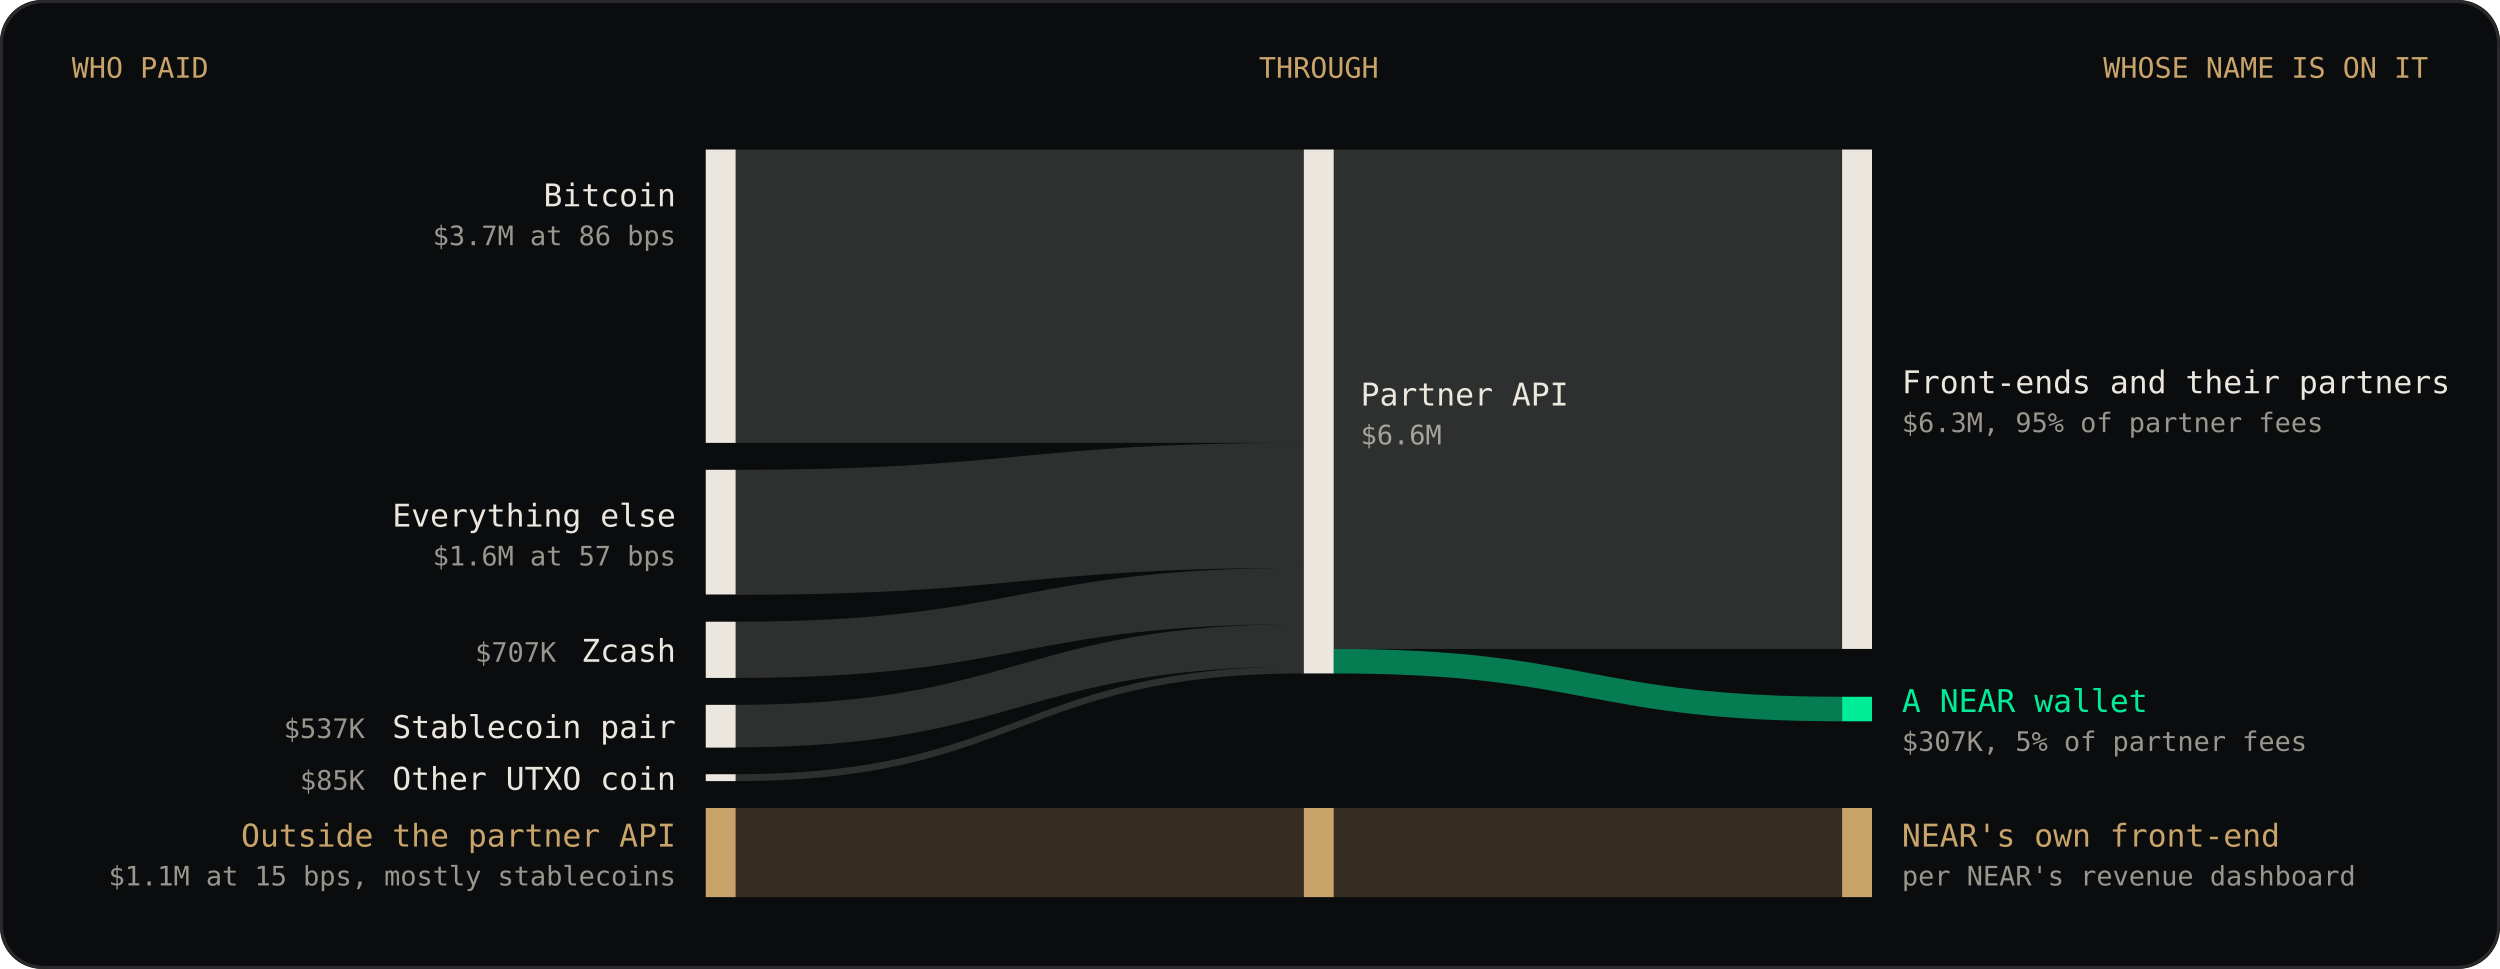
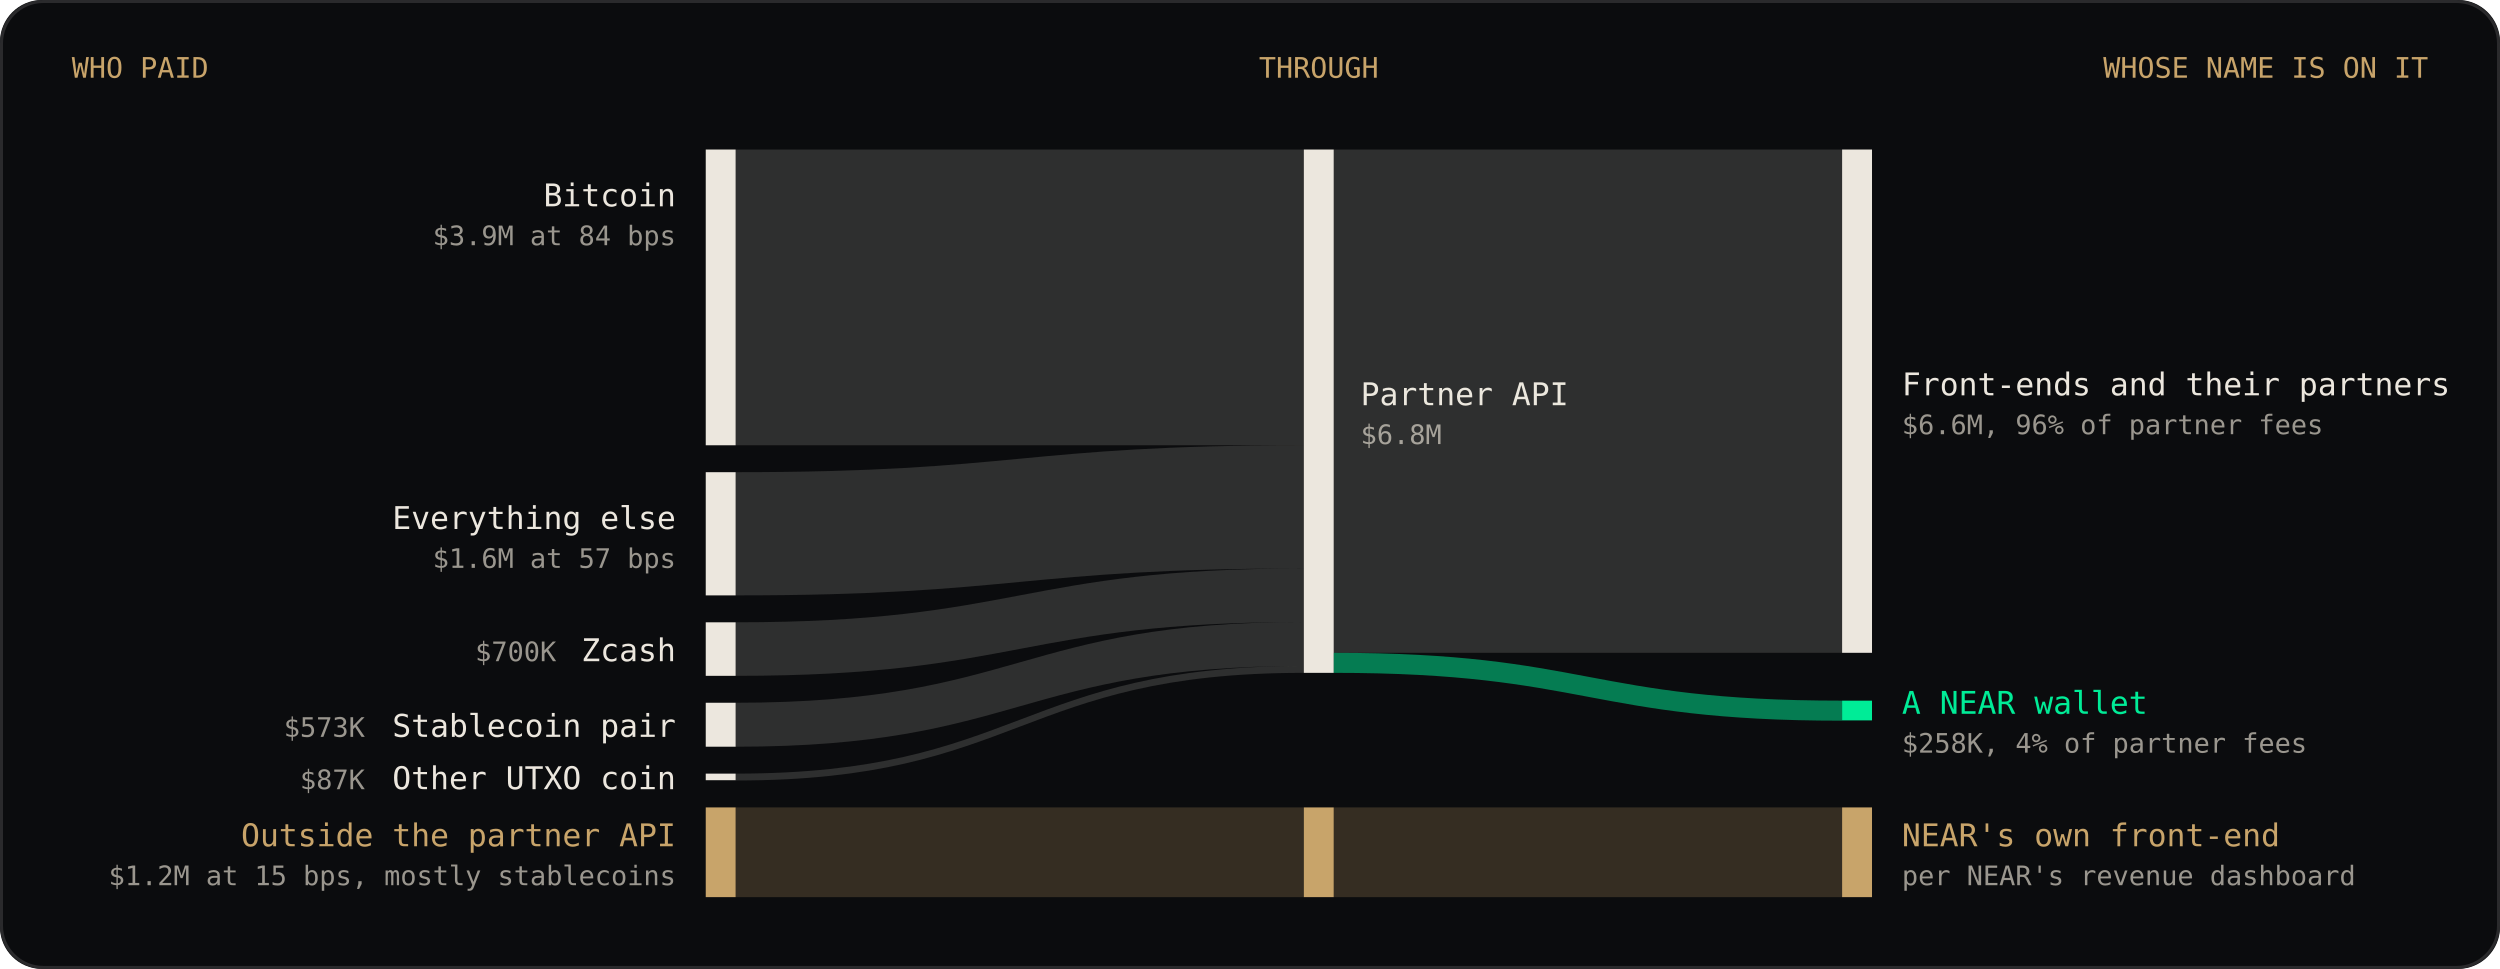
<svg xmlns="http://www.w3.org/2000/svg" viewBox="0 0 836 324" width="836" height="324" font-family="'JetBrains Mono', ui-monospace, SFMono-Regular, Menlo, Consolas, monospace" font-size="9">
  <rect width="836" height="324" rx="14" fill="#0b0c0e" />
  <rect x="0.5" y="0.5" width="835" height="323" rx="14" fill="none" stroke="#2a2a2c" />
  <text x="24.0" y="26.0" fill="#c8a46a" font-size="9.5" font-weight="500" text-anchor="start">WHO PAID</text>
  <text x="441.0" y="26.0" fill="#c8a46a" font-size="9.5" font-weight="500" text-anchor="middle">THROUGH</text>
  <text x="812.0" y="26.0" fill="#c8a46a" font-size="9.5" font-weight="500" text-anchor="end">WHOSE NAME IS ON IT</text>
-   <rect x="236.0" y="50.0" width="10.0" height="98.1" fill="#ece7de" />
+   <rect x="236.0" y="50.0" width="10.0" height="98.9" fill="#ece7de" />
  <text x="226.0" y="69.0" fill="#ece7de" font-size="10.5" font-weight="400" text-anchor="end">Bitcoin</text>
-   <text x="226.0" y="82.0" fill="#9a968e" font-size="9" font-weight="400" text-anchor="end">$3.7M at 86 bps</text>
-   <path d="M246.0 50.0 C341.0 50.0 341.0 50.0 436.0 50.0 L436.0 148.1 C341.0 148.1 341.0 148.1 246.0 148.1 Z" fill="#ece7de" fill-opacity="0.16" />
-   <rect x="236.0" y="157.1" width="10.0" height="41.7" fill="#ece7de" />
-   <text x="226.0" y="176.1" fill="#ece7de" font-size="10.5" font-weight="400" text-anchor="end">Everything else</text>
-   <text x="226.0" y="189.1" fill="#9a968e" font-size="9" font-weight="400" text-anchor="end">$1.6M at 57 bps</text>
-   <path d="M246.0 157.1 C341.0 157.1 341.0 148.1 436.0 148.1 L436.0 189.9 C341.0 189.9 341.0 198.9 246.0 198.9 Z" fill="#ece7de" fill-opacity="0.16" />
-   <rect x="236.0" y="207.9" width="10.0" height="18.8" fill="#ece7de" />
-   <text x="226.0" y="221.3" fill="#ece7de" font-size="10.5" font-weight="400" text-anchor="end">Zcash</text>
-   <text x="186.0" y="221.3" fill="#9a968e" font-size="9" font-weight="400" text-anchor="end">$707K</text>
-   <path d="M246.0 207.9 C341.0 207.9 341.0 189.9 436.0 189.9 L436.0 208.7 C341.0 208.7 341.0 226.7 246.0 226.7 Z" fill="#ece7de" fill-opacity="0.16" />
-   <rect x="236.0" y="235.7" width="10.0" height="14.3" fill="#ece7de" />
-   <text x="226.0" y="246.8" fill="#ece7de" font-size="10.5" font-weight="400" text-anchor="end">Stablecoin pair</text>
-   <text x="122.0" y="246.8" fill="#9a968e" font-size="9" font-weight="400" text-anchor="end">$537K</text>
-   <path d="M246.0 235.7 C341.0 235.7 341.0 208.7 436.0 208.7 L436.0 222.9 C341.0 222.9 341.0 249.9 246.0 249.9 Z" fill="#ece7de" fill-opacity="0.16" />
-   <rect x="236.0" y="258.9" width="10.0" height="2.3" fill="#ece7de" />
-   <text x="226.0" y="264.1" fill="#ece7de" font-size="10.5" font-weight="400" text-anchor="end">Other UTXO coin</text>
-   <text x="122.0" y="264.1" fill="#9a968e" font-size="9" font-weight="400" text-anchor="end">$85K</text>
-   <path d="M246.0 258.9 C341.0 258.9 341.0 222.9 436.0 222.9 L436.0 225.2 C341.0 225.2 341.0 261.2 246.0 261.2 Z" fill="#ece7de" fill-opacity="0.16" />
-   <rect x="236.0" y="270.2" width="10.0" height="29.8" fill="#c8a46a" />
-   <text x="226.0" y="283.1" fill="#c8a46a" font-size="10.5" font-weight="400" text-anchor="end">Outside the partner API</text>
-   <text x="226.0" y="296.1" fill="#9a968e" font-size="9" font-weight="400" text-anchor="end">$1.1M at 15 bps, mostly stablecoins</text>
-   <path d="M246.0 270.2 C341.0 270.2 341.0 270.2 436.0 270.2 L436.0 300.0 C341.0 300.0 341.0 300.0 246.0 300.0 Z" fill="#c8a46a" fill-opacity="0.22" />
-   <rect x="436.0" y="50.0" width="10.0" height="175.2" fill="#ece7de" />
-   <rect x="436.0" y="270.2" width="10.0" height="29.8" fill="#c8a46a" />
-   <text x="455.0" y="135.6" fill="#ece7de" font-size="10.5" font-weight="400" text-anchor="start">Partner API</text>
-   <text x="455.0" y="148.6" fill="#9a968e" font-size="9" font-weight="400" text-anchor="start">$6.6M</text>
-   <path d="M446.0 50.0 C531.0 50.0 531.0 50.0 616.0 50.0 L616.0 217.0 C531.0 217.0 531.0 217.0 446.0 217.0 Z" fill="#ece7de" fill-opacity="0.16" />
-   <path d="M446.0 217.0 C531.0 217.0 531.0 233.0 616.0 233.0 L616.0 241.2 C531.0 241.2 531.0 225.2 446.0 225.2 Z" fill="#00ec97" fill-opacity="0.5" />
-   <path d="M446.0 270.2 C531.0 270.2 531.0 270.2 616.0 270.2 L616.0 300.0 C531.0 300.0 531.0 300.0 446.0 300.0 Z" fill="#c8a46a" fill-opacity="0.22" />
-   <rect x="616.0" y="50.0" width="10.0" height="167.0" fill="#ece7de" />
-   <rect x="616.0" y="233.0" width="10.0" height="8.2" fill="#00ec97" />
-   <rect x="616.0" y="270.2" width="10.0" height="29.8" fill="#c8a46a" />
-   <text x="636.0" y="131.5" fill="#ece7de" font-size="10.5" font-weight="400" text-anchor="start">Front-ends and their partners</text>
-   <text x="636.0" y="144.5" fill="#9a968e" font-size="9" font-weight="400" text-anchor="start">$6.3M, 95% of partner fees</text>
-   <text x="636.0" y="238.1" fill="#00ec97" font-size="10.5" font-weight="400" text-anchor="start">A NEAR wallet</text>
-   <text x="636.0" y="251.1" fill="#9a968e" font-size="9" font-weight="400" text-anchor="start">$307K, 5% of partner fees</text>
-   <text x="636.0" y="283.1" fill="#c8a46a" font-size="10.5" font-weight="400" text-anchor="start">NEAR's own front-end</text>
-   <text x="636.0" y="296.1" fill="#9a968e" font-size="9" font-weight="400" text-anchor="start">per NEAR's revenue dashboard</text>
+   <text x="226.0" y="82.0" fill="#9a968e" font-size="9" font-weight="400" text-anchor="end">$3.9M at 84 bps</text>
+   <path d="M246.0 50.0 C341.0 50.0 341.0 50.0 436.0 50.0 L436.0 148.9 C341.0 148.9 341.0 148.9 246.0 148.9 Z" fill="#ece7de" fill-opacity="0.16" />
+   <rect x="236.0" y="157.9" width="10.0" height="41.2" fill="#ece7de" />
+   <text x="226.0" y="176.9" fill="#ece7de" font-size="10.5" font-weight="400" text-anchor="end">Everything else</text>
+   <text x="226.0" y="189.9" fill="#9a968e" font-size="9" font-weight="400" text-anchor="end">$1.6M at 57 bps</text>
+   <path d="M246.0 157.9 C341.0 157.9 341.0 148.9 436.0 148.9 L436.0 190.1 C341.0 190.1 341.0 199.1 246.0 199.1 Z" fill="#ece7de" fill-opacity="0.16" />
+   <rect x="236.0" y="208.1" width="10.0" height="17.9" fill="#ece7de" />
+   <text x="226.0" y="221.1" fill="#ece7de" font-size="10.5" font-weight="400" text-anchor="end">Zcash</text>
+   <text x="186.0" y="221.1" fill="#9a968e" font-size="9" font-weight="400" text-anchor="end">$700K</text>
+   <path d="M246.0 208.1 C341.0 208.1 341.0 190.1 436.0 190.1 L436.0 208.0 C341.0 208.0 341.0 226.0 246.0 226.0 Z" fill="#ece7de" fill-opacity="0.16" />
+   <rect x="236.0" y="235.0" width="10.0" height="14.7" fill="#ece7de" />
+   <text x="226.0" y="246.4" fill="#ece7de" font-size="10.5" font-weight="400" text-anchor="end">Stablecoin pair</text>
+   <text x="122.0" y="246.4" fill="#9a968e" font-size="9" font-weight="400" text-anchor="end">$573K</text>
+   <path d="M246.0 235.0 C341.0 235.0 341.0 208.0 436.0 208.0 L436.0 222.7 C341.0 222.7 341.0 249.7 246.0 249.7 Z" fill="#ece7de" fill-opacity="0.16" />
+   <rect x="236.0" y="258.7" width="10.0" height="2.2" fill="#ece7de" />
+   <text x="226.0" y="263.9" fill="#ece7de" font-size="10.5" font-weight="400" text-anchor="end">Other UTXO coin</text>
+   <text x="122.0" y="263.9" fill="#9a968e" font-size="9" font-weight="400" text-anchor="end">$87K</text>
+   <path d="M246.0 258.7 C341.0 258.7 341.0 222.7 436.0 222.7 L436.0 225.0 C341.0 225.0 341.0 261.0 246.0 261.0 Z" fill="#ece7de" fill-opacity="0.16" />
+   <rect x="236.0" y="270.0" width="10.0" height="30.0" fill="#c8a46a" />
+   <text x="226.0" y="283.0" fill="#c8a46a" font-size="10.5" font-weight="400" text-anchor="end">Outside the partner API</text>
+   <text x="226.0" y="296.0" fill="#9a968e" font-size="9" font-weight="400" text-anchor="end">$1.2M at 15 bps, mostly stablecoins</text>
+   <path d="M246.0 270.0 C341.0 270.0 341.0 270.0 436.0 270.0 L436.0 300.0 C341.0 300.0 341.0 300.0 246.0 300.0 Z" fill="#c8a46a" fill-opacity="0.22" />
+   <rect x="436.0" y="50.0" width="10.0" height="175.0" fill="#ece7de" />
+   <rect x="436.0" y="270.0" width="10.0" height="30.0" fill="#c8a46a" />
+   <text x="455.0" y="135.5" fill="#ece7de" font-size="10.5" font-weight="400" text-anchor="start">Partner API</text>
+   <text x="455.0" y="148.5" fill="#9a968e" font-size="9" font-weight="400" text-anchor="start">$6.8M</text>
+   <path d="M446.0 50.0 C531.0 50.0 531.0 50.0 616.0 50.0 L616.0 218.3 C531.0 218.3 531.0 218.3 446.0 218.3 Z" fill="#ece7de" fill-opacity="0.16" />
+   <path d="M446.0 218.3 C531.0 218.3 531.0 234.3 616.0 234.3 L616.0 241.0 C531.0 241.0 531.0 225.0 446.0 225.0 Z" fill="#00ec97" fill-opacity="0.5" />
+   <path d="M446.0 270.0 C531.0 270.0 531.0 270.0 616.0 270.0 L616.0 300.0 C531.0 300.0 531.0 300.0 446.0 300.0 Z" fill="#c8a46a" fill-opacity="0.22" />
+   <rect x="616.0" y="50.0" width="10.0" height="168.3" fill="#ece7de" />
+   <rect x="616.0" y="234.3" width="10.0" height="6.6" fill="#00ec97" />
+   <rect x="616.0" y="270.0" width="10.0" height="30.0" fill="#c8a46a" />
+   <text x="636.0" y="132.2" fill="#ece7de" font-size="10.5" font-weight="400" text-anchor="start">Front-ends and their partners</text>
+   <text x="636.0" y="145.2" fill="#9a968e" font-size="9" font-weight="400" text-anchor="start">$6.6M, 96% of partner fees</text>
+   <text x="636.0" y="238.7" fill="#00ec97" font-size="10.5" font-weight="400" text-anchor="start">A NEAR wallet</text>
+   <text x="636.0" y="251.7" fill="#9a968e" font-size="9" font-weight="400" text-anchor="start">$258K, 4% of partner fees</text>
+   <text x="636.0" y="283.0" fill="#c8a46a" font-size="10.5" font-weight="400" text-anchor="start">NEAR's own front-end</text>
+   <text x="636.0" y="296.0" fill="#9a968e" font-size="9" font-weight="400" text-anchor="start">per NEAR's revenue dashboard</text>
</svg>
